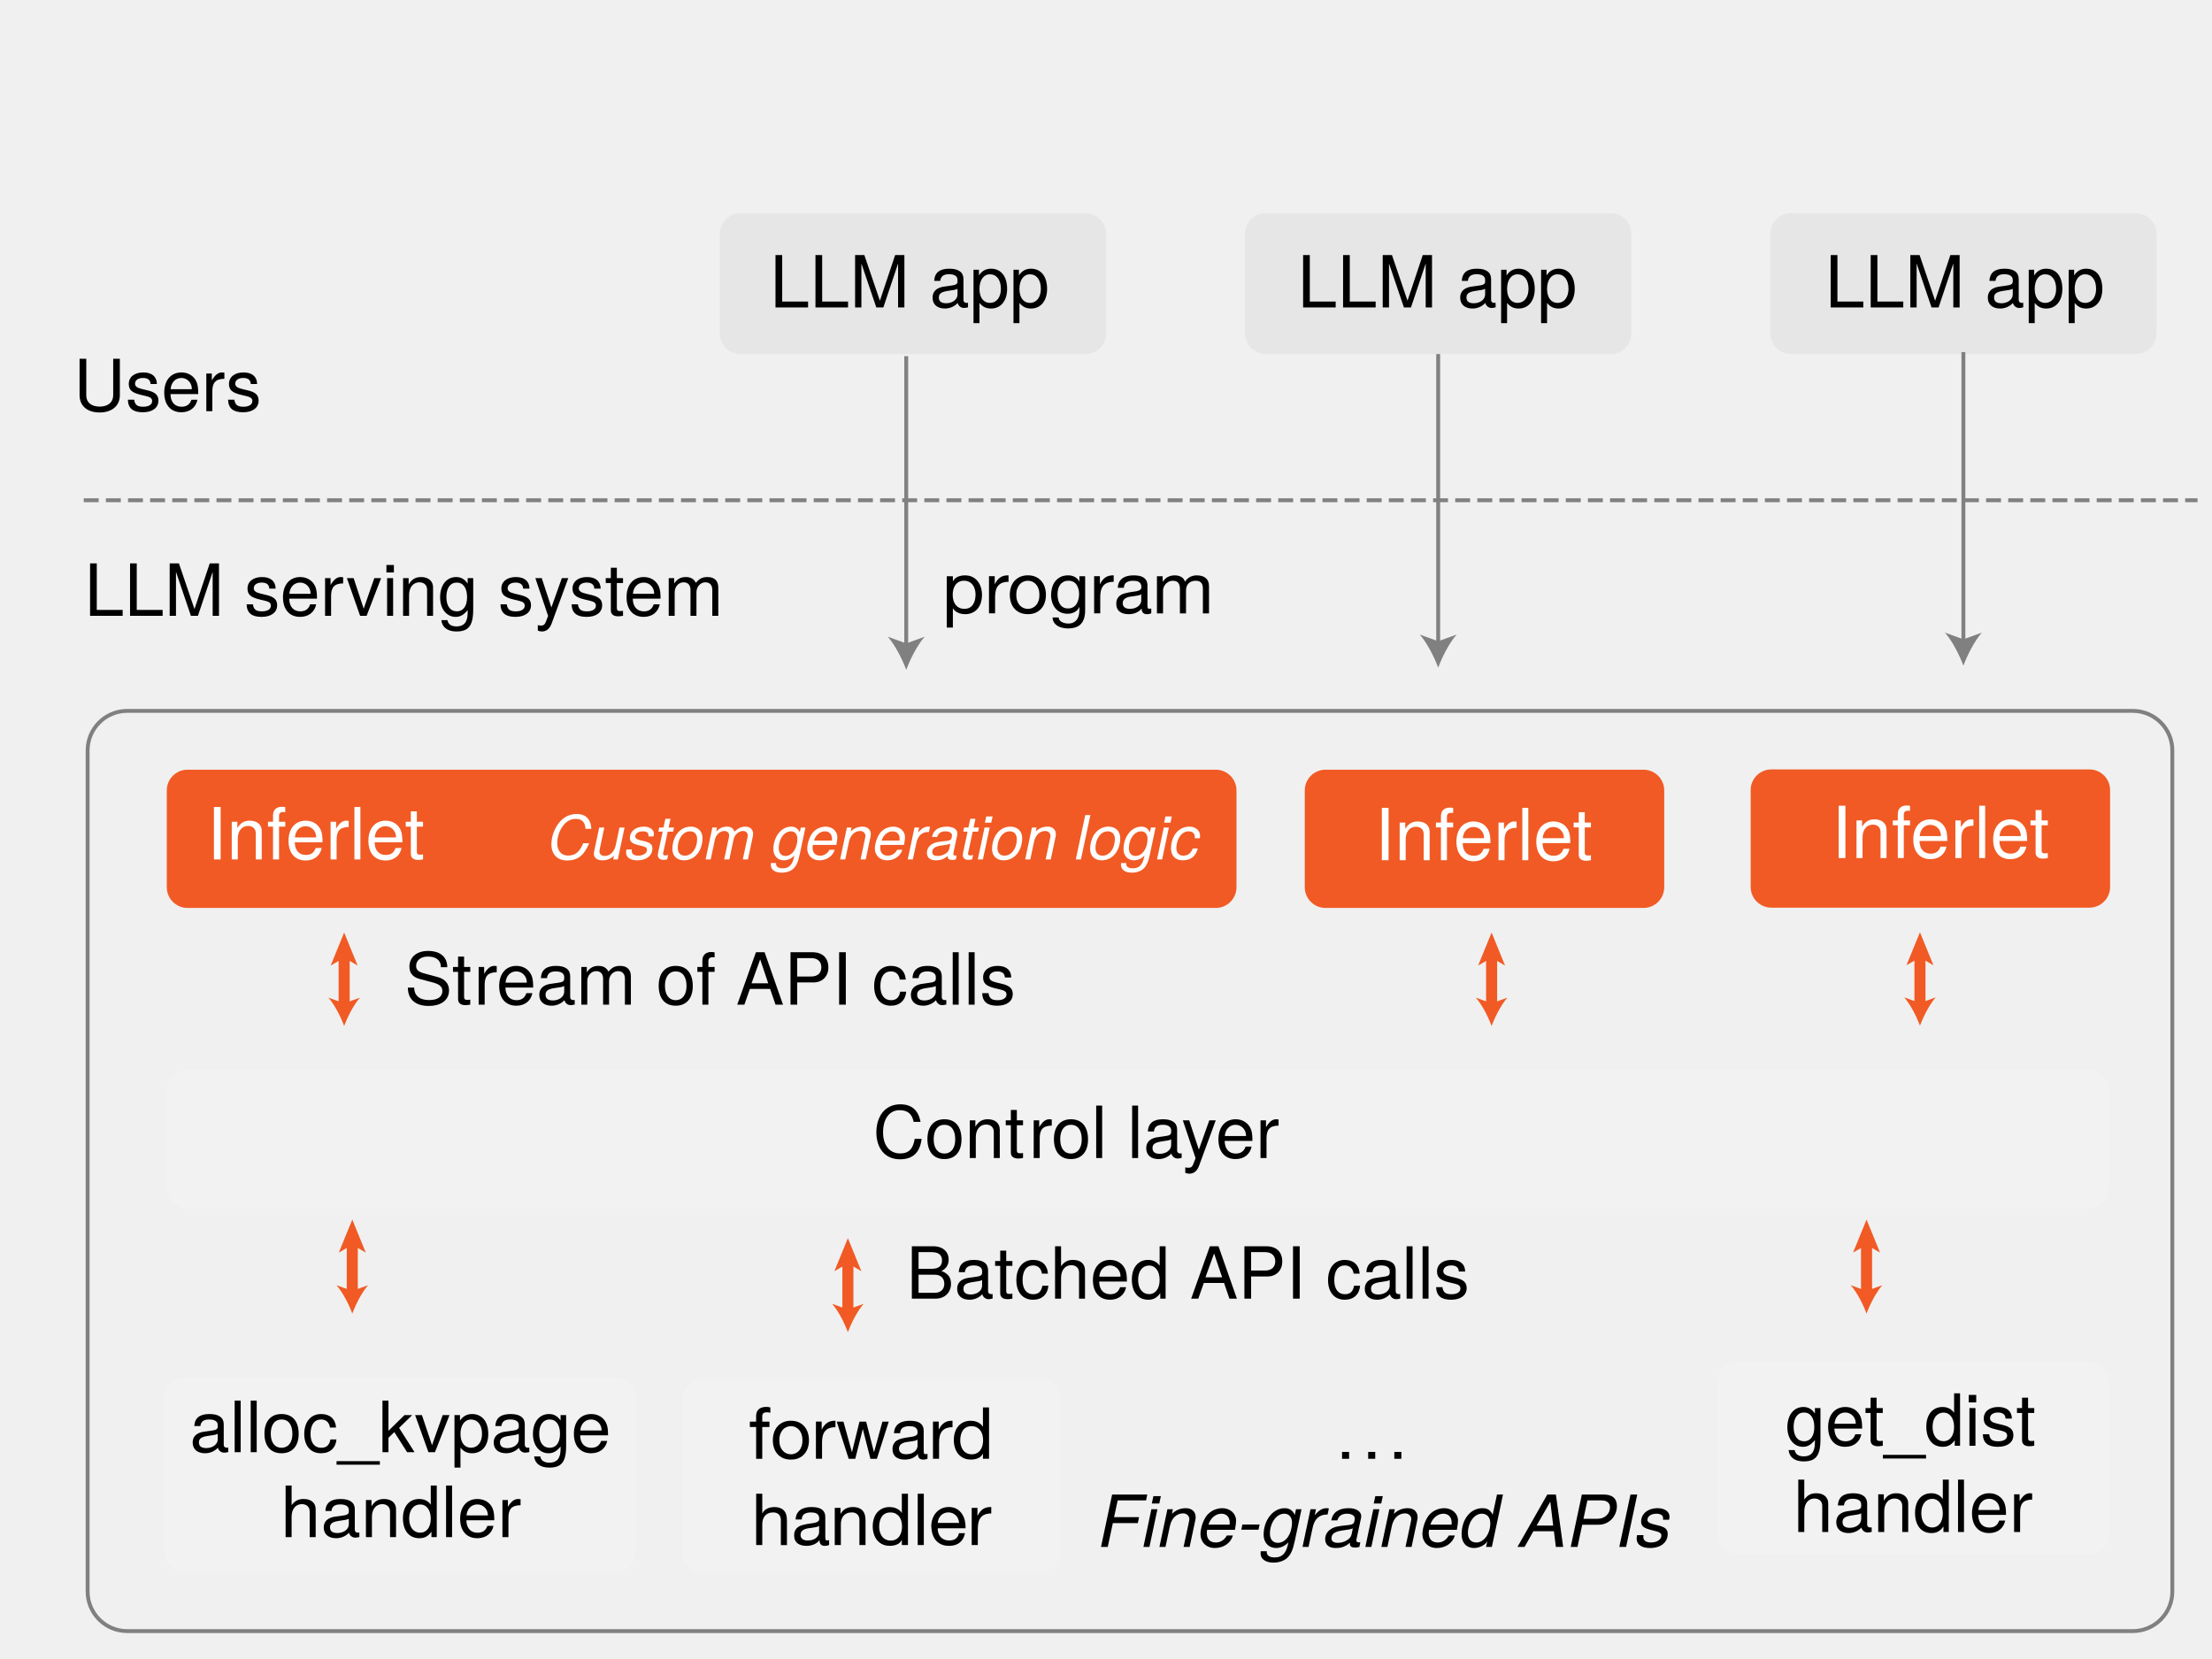
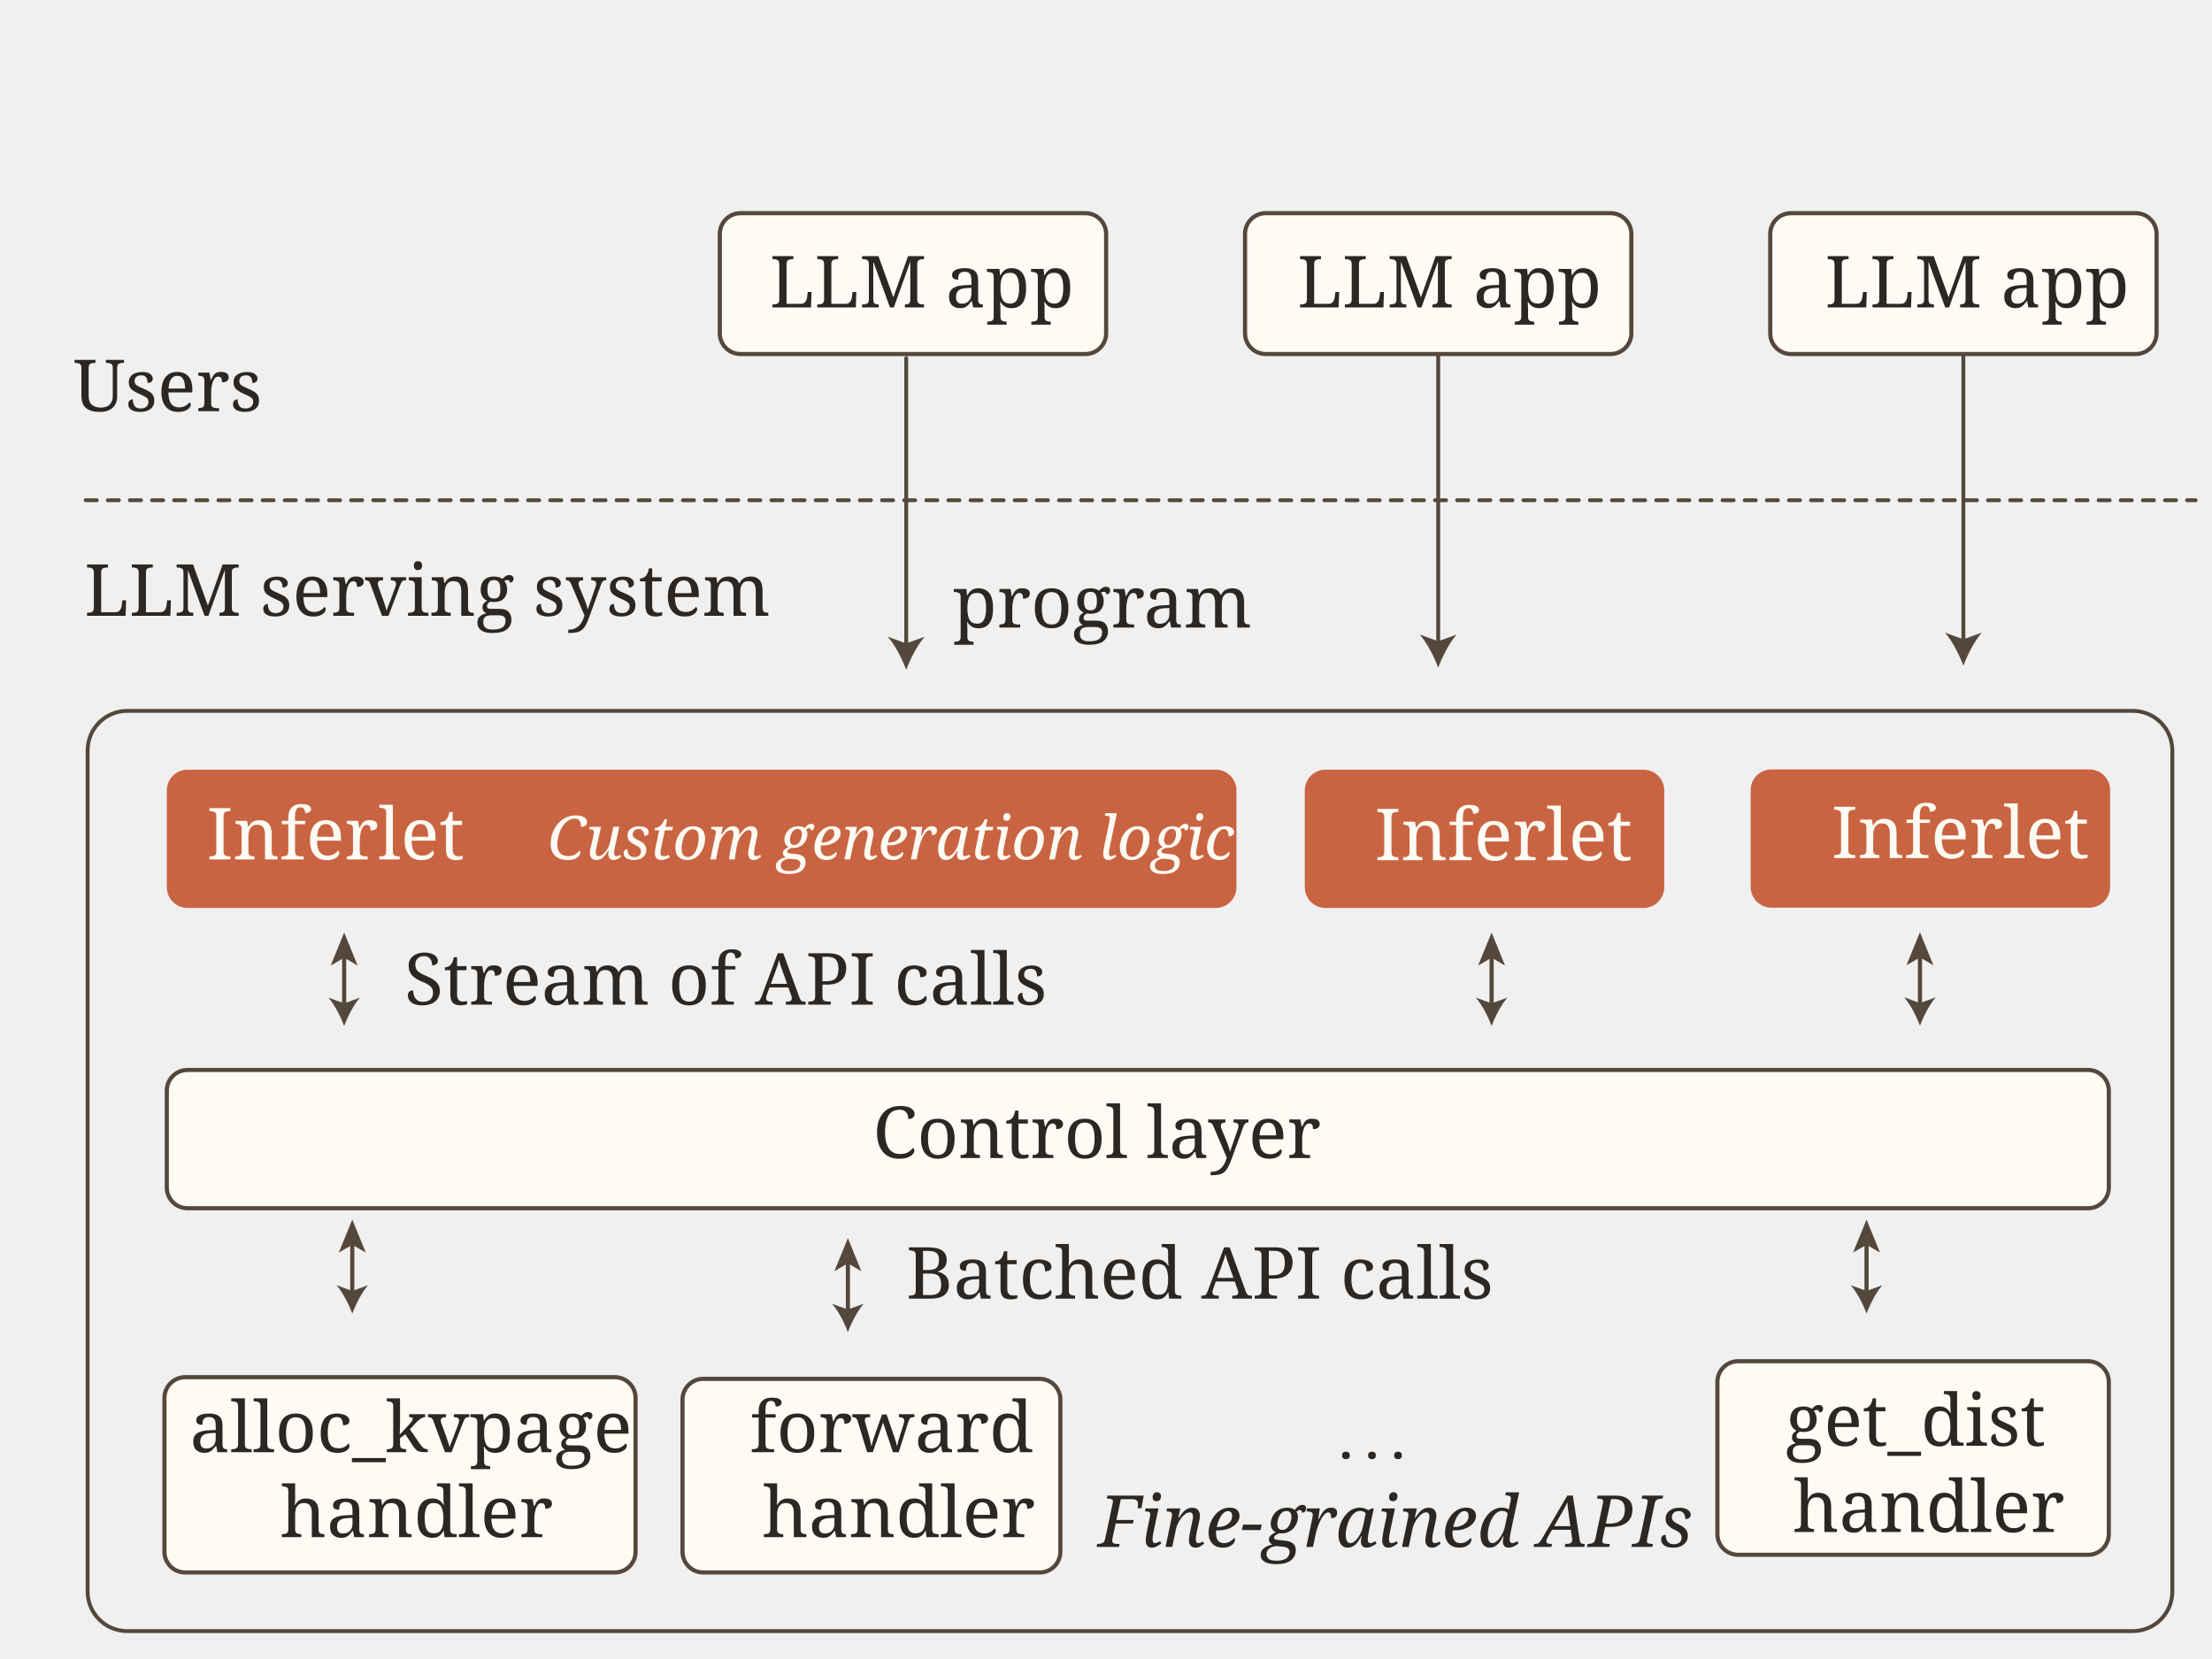
<svg xmlns="http://www.w3.org/2000/svg" id="Layer_1" data-name="Layer 1" viewBox="0 0 800 600">
  <defs>
    <style>
      .cls-1, .cls-2, .cls-3 {
-         font-family: HelveticaNeue, 'Helvetica Neue';
+         font-family: 'IBM Plex Serif', Charter, Georgia, serif;
      }

      .cls-1, .cls-2, .cls-4 {
        font-size: 26px;
      }

      .cls-1, .cls-5 {
-         fill: #fff;
+         fill: #fdfbf3;
+       }
+ 
+       .cls-2 {
+         fill: #2c2722;
      }

      .cls-6 {
-         stroke: #f15a24;
-         stroke-width: 4px;
+         stroke: #54473b;
+         stroke-width: 1.5px;
      }

      .cls-6, .cls-7, .cls-8 {
        fill: none;
-         stroke-linecap: square;
+         stroke-linecap: round;
        stroke-miterlimit: 10;
      }

      .cls-9 {
-         fill: #f15a24;
+         fill: #54473b;
+       }
+ 
+       .cls-orange {
+         fill: #c96442;
      }

      .cls-10 {
-         fill: gray;
+         fill: #54473b;
      }

      .cls-11 {
-         fill: #e6e6e6;
+         fill: #fdfbf3;
+         stroke: #54473b;
+         stroke-width: 1.5px;
      }

      .cls-3 {
+         fill: #2c2722;
        font-size: 25.61px;
      }

      .cls-7 {
        stroke-dasharray: 4;
      }

      .cls-7, .cls-8 {
-         stroke: gray;
+         stroke: #54473b;
        stroke-width: 1.4px;
      }

      .cls-12 {
-         font-family: Helvetica-Bold, Helvetica;
+         fill: #2c2722;
+         font-family: 'IBM Plex Serif', Charter, Georgia, serif;
        font-size: 17px;
        font-weight: 700;
      }

      .cls-13 {
        letter-spacing: 0em;
      }

      .cls-4, .cls-5 {
-         font-family: HelveticaNeue-LightItalic, 'Helvetica Neue';
+         font-family: 'IBM Plex Serif', Charter, Georgia, serif;
        font-style: italic;
-         font-weight: 300;
+         font-weight: 400;
+       }
+ 
+       .cls-4 {
+         fill: #2c2722;
      }

      .cls-14 {
-         fill: #f2f2f2;
+         fill: #fdfbf3;
+         stroke: #54473b;
+         stroke-width: 1.5px;
      }

      .cls-15 {
        letter-spacing: -.02em;
      }

      .cls-16 {
        letter-spacing: -.02em;
      }

      .cls-5 {
        font-size: 22px;
      }
    </style>
  </defs>
  <rect class="cls-11" x="450.28" y="77.1" width="139.72" height="50.94" rx="7.5" ry="7.5" />
  <rect class="cls-11" x="640.23" y="77.1" width="139.72" height="50.94" rx="7.5" ry="7.5" />
-   <g>
-     <path d="M344.62,208.4v1.82h.05c.36-.75.94-1.29,1.72-1.62.78-.34,1.64-.51,2.57-.51,1.04,0,1.95.19,2.72.57.77.38,1.41.9,1.92,1.55.51.65.9,1.4,1.16,2.25.26.85.39,1.75.39,2.7s-.13,1.85-.38,2.7c-.25.85-.63,1.59-1.14,2.22-.51.63-1.15,1.13-1.92,1.5-.77.36-1.67.55-2.69.55-.33,0-.7-.04-1.11-.1s-.81-.18-1.21-.34c-.4-.16-.78-.37-1.13-.64-.36-.27-.65-.6-.9-1h-.05v6.92h-2.21v-18.56h2.21ZM352.57,213.17c-.17-.6-.42-1.13-.75-1.6-.34-.47-.77-.84-1.3-1.12-.53-.28-1.15-.42-1.86-.42-.75,0-1.38.15-1.9.44-.52.29-.94.68-1.27,1.16-.33.48-.57,1.02-.71,1.62-.15.61-.22,1.22-.22,1.85,0,.66.08,1.3.23,1.91s.4,1.16.74,1.62.78.85,1.31,1.13c.54.29,1.19.43,1.95.43s1.4-.15,1.91-.44c.51-.29.92-.68,1.23-1.17.31-.49.54-1.04.68-1.66.14-.62.21-1.26.21-1.92,0-.62-.08-1.24-.25-1.83Z" />
-     <path d="M359.76,208.4v2.83h.05c.54-1.09,1.2-1.9,1.98-2.42.78-.52,1.77-.76,2.96-.73v2.34c-.88,0-1.64.12-2.26.36s-1.13.6-1.51,1.07c-.38.47-.66,1.04-.83,1.7-.17.67-.26,1.43-.26,2.3v5.98h-2.21v-13.44h2.08Z" />
-     <path d="M365.63,212.36c.28-.86.69-1.6,1.25-2.24s1.24-1.13,2.05-1.5c.82-.36,1.75-.55,2.81-.55s2.01.18,2.82.55c.81.36,1.49.86,2.04,1.5.55.63.97,1.38,1.25,2.24.28.86.42,1.78.42,2.77s-.14,1.91-.42,2.76c-.28.85-.69,1.59-1.25,2.22-.56.63-1.24,1.13-2.04,1.48-.81.36-1.75.53-2.82.53s-1.99-.18-2.81-.53c-.81-.36-1.5-.85-2.05-1.48s-.97-1.37-1.25-2.22c-.28-.85-.42-1.77-.42-2.76s.14-1.91.42-2.77ZM367.88,217.3c.22.63.52,1.16.9,1.59.38.42.83.75,1.34.98.51.22,1.05.34,1.62.34s1.11-.11,1.62-.34c.51-.23.96-.55,1.34-.98.38-.42.68-.95.9-1.59.22-.63.32-1.36.32-2.17s-.11-1.54-.32-2.17c-.22-.63-.52-1.17-.9-1.6-.38-.43-.83-.76-1.34-.99-.51-.23-1.05-.34-1.62-.34s-1.11.11-1.62.34c-.51.23-.96.55-1.34.99-.38.43-.68.97-.9,1.6s-.33,1.36-.33,2.17.11,1.54.33,2.17Z" />
-     <path d="M390.96,225.64c-1,1.09-2.58,1.64-4.73,1.64-.62,0-1.26-.07-1.91-.21-.65-.14-1.24-.36-1.77-.68-.53-.31-.97-.72-1.31-1.22-.35-.5-.54-1.12-.57-1.85h2.21c.02.4.14.74.38,1.01.23.28.52.5.86.68.34.17.71.3,1.1.38s.78.12,1.14.12c.73,0,1.34-.13,1.85-.38.5-.25.92-.6,1.25-1.04s.57-.97.71-1.6.22-1.31.22-2.05v-.88h-.05c-.38.83-.96,1.44-1.73,1.83-.77.39-1.59.58-2.46.58-1.01,0-1.88-.18-2.63-.55-.75-.36-1.37-.85-1.87-1.47-.5-.62-.88-1.33-1.13-2.16-.25-.82-.38-1.69-.38-2.61,0-.8.1-1.62.31-2.46.21-.84.55-1.6,1.04-2.29.49-.68,1.13-1.25,1.92-1.69.8-.44,1.78-.66,2.94-.66.85,0,1.63.19,2.34.56.71.37,1.26.93,1.66,1.68h.03v-1.92h2.08v12.3c0,2.2-.5,3.85-1.51,4.94ZM388.13,219.59c.51-.3.92-.7,1.23-1.2.31-.49.54-1.05.69-1.68.15-.62.22-1.25.22-1.87,0-.59-.07-1.17-.21-1.74-.14-.57-.36-1.09-.66-1.55-.3-.46-.7-.83-1.18-1.1-.49-.28-1.08-.42-1.77-.42s-1.32.13-1.82.4c-.5.27-.92.63-1.24,1.08-.32.45-.55.97-.7,1.56s-.22,1.21-.22,1.85c0,.61.06,1.21.18,1.82s.33,1.16.62,1.65.68.89,1.17,1.2c.49.3,1.09.46,1.82.46s1.35-.15,1.86-.46Z" />
-     <path d="M397.79,208.4v2.83h.05c.54-1.09,1.2-1.9,1.98-2.42.78-.52,1.77-.76,2.96-.73v2.34c-.88,0-1.64.12-2.26.36s-1.13.6-1.51,1.07c-.38.47-.66,1.04-.83,1.7-.17.67-.26,1.43-.26,2.3v5.98h-2.21v-13.44h2.08Z" />
-     <path d="M416.36,221.79c-.38.22-.91.34-1.59.34-.57,0-1.03-.16-1.36-.48-.34-.32-.51-.84-.51-1.57-.61.73-1.31,1.25-2.12,1.57-.81.32-1.68.48-2.61.48-.61,0-1.18-.07-1.73-.21-.55-.14-1.02-.36-1.42-.65-.4-.29-.71-.68-.95-1.16-.23-.48-.35-1.05-.35-1.73,0-.76.13-1.39.39-1.87.26-.49.6-.88,1.03-1.18.42-.3.91-.53,1.46-.69s1.11-.29,1.68-.39c.61-.12,1.18-.21,1.73-.27.55-.06,1.03-.15,1.44-.26.42-.11.74-.28.99-.49s.36-.53.36-.95c0-.48-.09-.88-.27-1.17-.18-.29-.42-.52-.7-.68-.29-.16-.61-.26-.96-.31-.36-.05-.71-.08-1.05-.08-.94,0-1.72.18-2.34.53-.62.36-.96,1.03-1.01,2.02h-2.21c.03-.83.21-1.53.52-2.11.31-.57.73-1.04,1.25-1.39.52-.36,1.11-.61,1.78-.77.67-.16,1.38-.23,2.14-.23.61,0,1.21.04,1.81.13.6.09,1.14.26,1.62.53.48.27.88.64,1.17,1.13.29.48.44,1.12.44,1.89v6.9c0,.52.03.9.09,1.14.06.24.26.36.61.36.19,0,.42-.03.68-.1v1.72ZM412.77,214.9c-.28.21-.64.36-1.09.45-.45.1-.92.17-1.42.23s-.99.13-1.5.21c-.5.08-.95.2-1.35.38-.4.17-.72.42-.98.74-.25.32-.38.75-.38,1.31,0,.36.07.67.22.92.15.25.34.45.57.61.23.16.51.27.82.34.31.07.64.1.99.1.73,0,1.35-.1,1.87-.3.52-.2.94-.45,1.27-.75s.57-.63.73-.98c.16-.35.23-.69.23-1v-2.25Z" />
-     <path d="M420.49,208.4v1.98h.05c1-1.53,2.45-2.29,4.34-2.29.83,0,1.59.17,2.26.52.68.35,1.15.94,1.43,1.77.45-.73,1.04-1.29,1.78-1.69.74-.4,1.55-.6,2.43-.6.68,0,1.29.07,1.83.22.55.15,1.01.38,1.4.69.39.31.69.71.91,1.21s.33,1.09.33,1.78v9.85h-2.21v-8.81c0-.42-.04-.81-.1-1.17-.07-.36-.2-.68-.39-.95s-.46-.48-.79-.64c-.34-.16-.78-.23-1.31-.23-1.09,0-1.95.31-2.57.94s-.94,1.46-.94,2.5v8.37h-2.21v-8.81c0-.43-.04-.83-.12-1.2-.08-.36-.21-.68-.4-.95-.19-.27-.45-.48-.77-.62-.32-.15-.73-.22-1.23-.22-.64,0-1.19.13-1.65.39s-.83.57-1.12.94c-.29.36-.49.74-.62,1.13-.13.39-.19.71-.19.97v8.37h-2.21v-13.44h2.08Z" />
-   </g>
+   <text class="cls-2" transform="translate(344.62 226.96)">
+     <tspan x="0" y="0">program</tspan>
+   </text>
  <path class="cls-10" d="M771.33,257.8c7.51,0,13.62,6.11,13.62,13.62v304.17c0,7.51-6.11,13.62-13.62,13.62H46.01c-7.51,0-13.62-6.11-13.62-13.62v-304.17c0-7.51,6.11-13.62,13.62-13.62h725.33M771.33,256.4H46.01c-8.3,0-15.02,6.72-15.02,15.02v304.17c0,8.3,6.72,15.02,15.02,15.02h725.33c8.3,0,15.02-6.72,15.02-15.02v-304.17c0-8.3-6.72-15.02-15.02-15.02h0Z" />
  <line class="cls-7" x1="30.99" y1="180.92" x2="794.07" y2="180.92" />
-   <rect class="cls-9" x="60.32" y="278.37" width="386.87" height="50" rx="7.5" ry="7.5" />
+   <rect class="cls-orange" x="60.32" y="278.37" width="386.87" height="50" rx="7.5" ry="7.5" />
  <text class="cls-1" transform="translate(74.78 310.82)">
    <tspan x="0" y="0">Inferlet</tspan>
  </text>
  <rect class="cls-14" x="60.32" y="386.97" width="702.36" height="50" rx="7.5" ry="7.5" />
  <text class="cls-2" transform="translate(315.7 418.81)">
-     <tspan x="0" y="0">Cont</tspan>
-     <tspan class="cls-16" x="56.34" y="0">r</tspan>
-     <tspan class="cls-13" x="64.53" y="0">ol layer</tspan>
+     <tspan x="0" y="0">Control layer</tspan>
  </text>
  <rect class="cls-14" x="59.47" y="498.08" width="170.39" height="70.63" rx="7.5" ry="7.5" />
  <text class="cls-3" transform="translate(68.58 525.2) scale(1.02 1)">
    <tspan x="0" y="0">alloc_kvpage</tspan>
    <tspan x="32.24" y="30.73">handler</tspan>
  </text>
  <rect class="cls-14" x="246.84" y="498.68" width="136.65" height="70.03" rx="7.5" ry="7.5" />
  <rect class="cls-14" x="621.12" y="492.31" width="141.56" height="70" rx="7.5" ry="7.5" />
-   <g>
-     <path d="M271.2,516.1v-1.95h2.26v-2c0-1.09.32-1.92.95-2.48s1.56-.85,2.77-.85c.21,0,.45.02.71.05.27.03.51.09.72.16v1.92c-.19-.07-.4-.12-.62-.14-.23-.03-.43-.04-.62-.04-.54,0-.95.1-1.25.31-.29.21-.44.61-.44,1.2v1.87h2.6v1.95h-2.6v11.49h-2.21v-11.49h-2.26Z" />
-     <path d="M279.93,518.12c.28-.86.69-1.6,1.25-2.24s1.24-1.13,2.05-1.5c.82-.36,1.75-.55,2.81-.55s2.01.18,2.82.55c.81.36,1.49.86,2.04,1.5.55.63.97,1.38,1.25,2.24.28.86.42,1.78.42,2.77s-.14,1.91-.42,2.76c-.28.85-.69,1.59-1.25,2.22-.56.63-1.24,1.13-2.04,1.48-.81.36-1.75.53-2.82.53s-1.99-.18-2.81-.53c-.81-.36-1.5-.85-2.05-1.48s-.97-1.37-1.25-2.22c-.28-.85-.42-1.77-.42-2.76s.14-1.91.42-2.77ZM282.18,523.06c.22.63.52,1.16.9,1.59.38.42.83.75,1.34.98.51.22,1.05.34,1.62.34s1.11-.11,1.62-.34c.51-.23.96-.55,1.34-.98.38-.42.68-.95.9-1.59.22-.63.32-1.36.32-2.17s-.11-1.54-.32-2.17c-.22-.63-.52-1.17-.9-1.6-.38-.43-.83-.76-1.34-.99-.51-.23-1.05-.34-1.62-.34s-1.11.11-1.62.34c-.51.23-.96.55-1.34.99-.38.43-.68.97-.9,1.6s-.33,1.36-.33,2.17.11,1.54.33,2.17Z" />
-     <path d="M297.17,514.15v2.83h.05c.54-1.09,1.2-1.9,1.98-2.42.78-.52,1.77-.76,2.96-.73v2.34c-.88,0-1.64.12-2.26.36s-1.13.6-1.51,1.07c-.38.47-.66,1.04-.83,1.7-.17.67-.26,1.43-.26,2.3v5.98h-2.21v-13.44h2.08Z" />
-     <path d="M314.8,527.59l-2.73-10.69h-.05l-2.7,10.69h-2.39l-4.32-13.44h2.44l3.04,11h.05l2.7-11h2.42l2.81,11h.05l3.02-11h2.29l-4.29,13.44h-2.34Z" />
-     <path d="M335.44,527.54c-.38.22-.91.34-1.59.34-.57,0-1.03-.16-1.37-.48-.34-.32-.51-.84-.51-1.57-.61.73-1.31,1.25-2.12,1.57-.81.32-1.68.48-2.61.48-.61,0-1.18-.07-1.73-.21s-1.02-.36-1.42-.65c-.4-.29-.71-.68-.95-1.16-.23-.48-.35-1.05-.35-1.73,0-.76.13-1.39.39-1.87s.6-.88,1.03-1.18c.42-.3.91-.53,1.46-.69s1.1-.29,1.68-.39c.61-.12,1.18-.21,1.73-.27.55-.06,1.03-.15,1.44-.26.42-.11.75-.28.99-.49.24-.22.36-.53.36-.95,0-.48-.09-.88-.27-1.17-.18-.29-.42-.52-.7-.68s-.61-.26-.96-.31c-.36-.05-.71-.08-1.05-.08-.94,0-1.72.18-2.34.53-.62.36-.96,1.03-1.01,2.02h-2.21c.04-.83.21-1.53.52-2.11.31-.57.73-1.04,1.25-1.39.52-.36,1.11-.61,1.78-.77.67-.16,1.38-.23,2.15-.23.61,0,1.21.04,1.81.13.6.09,1.14.26,1.62.53.49.27.88.64,1.17,1.13s.44,1.12.44,1.89v6.9c0,.52.03.9.09,1.14s.26.36.61.36c.19,0,.42-.03.68-.1v1.72ZM331.85,520.65c-.28.21-.64.36-1.09.45-.45.1-.92.17-1.42.23s-.99.13-1.5.21c-.5.08-.95.2-1.35.38-.4.17-.72.42-.97.74-.25.32-.38.75-.38,1.31,0,.36.07.67.22.92s.34.45.57.61.51.27.82.34c.31.07.64.1.99.1.73,0,1.35-.1,1.87-.3.52-.2.94-.45,1.27-.75.33-.3.57-.63.73-.98.16-.35.23-.69.23-1v-2.25Z" />
-     <path d="M339.5,514.15v2.83h.05c.54-1.09,1.2-1.9,1.98-2.42.78-.52,1.77-.76,2.96-.73v2.34c-.88,0-1.64.12-2.26.36s-1.13.6-1.51,1.07c-.38.47-.66,1.04-.83,1.7-.17.67-.26,1.43-.26,2.3v5.98h-2.21v-13.44h2.08Z" />
-     <path d="M355.49,527.59v-1.82h-.05c-.36.75-.94,1.28-1.72,1.61-.78.33-1.64.49-2.57.49-1.04,0-1.95-.19-2.72-.57-.77-.38-1.41-.89-1.92-1.53-.51-.64-.9-1.39-1.16-2.24s-.39-1.75-.39-2.7.12-1.85.38-2.7c.25-.85.63-1.59,1.14-2.22s1.15-1.14,1.92-1.51c.77-.37,1.67-.56,2.69-.56.35,0,.72.04,1.12.1.4.07.8.19,1.2.35s.78.38,1.13.65c.36.27.65.6.9,1h.05v-6.92h2.21v18.56h-2.21ZM347.54,522.82c.16.6.42,1.13.75,1.6s.77.84,1.3,1.12c.53.28,1.15.42,1.86.42s1.38-.15,1.9-.44.94-.68,1.27-1.16c.33-.48.57-1.02.71-1.62.15-.61.22-1.22.22-1.85,0-.66-.08-1.3-.23-1.91-.16-.62-.4-1.16-.74-1.62s-.78-.84-1.31-1.13-1.19-.43-1.95-.43-1.38.15-1.9.44c-.52.29-.94.69-1.25,1.17-.31.49-.54,1.04-.68,1.66s-.21,1.27-.21,1.92c0,.62.08,1.23.25,1.83Z" />
-     <path d="M275.69,540.23v7.1h.05c.17-.42.42-.77.73-1.05.31-.29.66-.52,1.05-.7.39-.18.8-.32,1.22-.4s.84-.13,1.24-.13c.88,0,1.62.12,2.21.36.59.24,1.07.58,1.43,1.01.36.43.62.95.77,1.55s.22,1.26.22,1.99v8.84h-2.21v-9.1c0-.83-.24-1.49-.73-1.98s-1.15-.73-2-.73c-.68,0-1.26.1-1.75.31s-.91.5-1.24.88c-.33.38-.58.83-.74,1.34-.17.51-.25,1.07-.25,1.68v7.59h-2.21v-18.56h2.21Z" />
-     <path d="M299.85,558.74c-.38.22-.91.34-1.59.34-.57,0-1.03-.16-1.36-.48-.34-.32-.51-.84-.51-1.57-.61.73-1.31,1.25-2.12,1.57-.81.32-1.68.48-2.61.48-.61,0-1.18-.07-1.73-.21-.55-.14-1.02-.36-1.42-.65-.4-.29-.71-.68-.95-1.16-.23-.48-.35-1.05-.35-1.73,0-.76.13-1.39.39-1.87.26-.49.6-.88,1.03-1.18.42-.3.91-.53,1.46-.69s1.11-.29,1.68-.39c.61-.12,1.18-.21,1.73-.27.55-.06,1.03-.15,1.44-.26.42-.11.74-.28.99-.49s.36-.53.36-.95c0-.48-.09-.88-.27-1.17-.18-.29-.42-.52-.7-.68-.29-.16-.61-.26-.96-.31-.36-.05-.71-.08-1.05-.08-.94,0-1.72.18-2.34.53-.62.36-.96,1.03-1.01,2.02h-2.21c.03-.83.21-1.53.52-2.11.31-.57.73-1.04,1.25-1.39.52-.36,1.11-.61,1.78-.77.67-.16,1.38-.23,2.14-.23.61,0,1.21.04,1.81.13.6.09,1.14.26,1.62.53.48.27.88.64,1.17,1.13.29.48.44,1.12.44,1.89v6.9c0,.52.03.9.09,1.14.06.24.26.36.61.36.19,0,.42-.03.68-.1v1.72ZM296.26,551.85c-.28.21-.64.36-1.09.45-.45.1-.92.17-1.42.23s-.99.13-1.5.21c-.5.08-.95.2-1.35.38-.4.17-.72.42-.98.74-.25.32-.38.75-.38,1.31,0,.36.07.67.22.92.15.25.34.45.57.61.23.16.51.27.82.34.31.07.64.1.99.1.73,0,1.35-.1,1.87-.3.52-.2.94-.45,1.27-.75s.57-.63.73-.98c.16-.35.23-.69.23-1v-2.25Z" />
-     <path d="M303.98,545.35v2.13h.05c.92-1.63,2.38-2.44,4.37-2.44.88,0,1.62.12,2.21.36.59.24,1.07.58,1.43,1.01.36.43.62.95.77,1.55s.22,1.26.22,1.99v8.84h-2.21v-9.1c0-.83-.24-1.49-.73-1.98-.49-.49-1.15-.73-2-.73-.68,0-1.26.1-1.75.31-.49.21-.91.5-1.24.88-.33.38-.58.83-.74,1.34-.17.51-.25,1.07-.25,1.68v7.59h-2.21v-13.44h2.08Z" />
-     <path d="M326.16,558.79v-1.82h-.05c-.36.75-.94,1.28-1.72,1.61s-1.64.49-2.57.49c-1.04,0-1.95-.19-2.72-.57s-1.41-.89-1.92-1.53c-.51-.64-.9-1.39-1.16-2.24s-.39-1.75-.39-2.7.12-1.85.38-2.7c.25-.85.63-1.59,1.14-2.22s1.15-1.14,1.92-1.51c.77-.37,1.67-.56,2.69-.56.35,0,.72.04,1.12.1.4.07.8.19,1.2.35.4.17.78.38,1.13.65.35.27.65.6.9,1h.05v-6.92h2.21v18.56h-2.21ZM318.22,554.02c.16.6.42,1.13.75,1.6s.77.84,1.3,1.12c.53.28,1.15.42,1.86.42s1.38-.15,1.9-.44c.52-.29.94-.68,1.27-1.16.33-.48.57-1.02.71-1.62.15-.61.22-1.22.22-1.85,0-.66-.08-1.3-.23-1.91-.16-.62-.4-1.16-.74-1.62s-.78-.84-1.31-1.13-1.19-.43-1.95-.43-1.38.15-1.9.44c-.52.29-.94.69-1.25,1.17-.31.49-.54,1.04-.68,1.66s-.21,1.27-.21,1.92c0,.62.08,1.23.25,1.83Z" />
-     <path d="M334.11,540.23v18.56h-2.21v-18.56h2.21Z" />
-     <path d="M347.06,557.94c-1.01.76-2.27,1.14-3.8,1.14-1.07,0-2.01-.17-2.79-.52-.79-.35-1.45-.83-1.99-1.46-.54-.62-.94-1.37-1.21-2.24-.27-.87-.42-1.81-.46-2.83,0-1.02.16-1.96.47-2.81.31-.85.75-1.59,1.31-2.21s1.23-1.11,2-1.46c.77-.35,1.62-.52,2.53-.52,1.2,0,2.19.25,2.98.74.79.49,1.42,1.12,1.9,1.88s.81,1.59.99,2.5c.18.9.25,1.76.22,2.57h-10.06c-.02.59.05,1.15.21,1.68s.41,1,.75,1.4.79.73,1.33.97c.54.24,1.17.36,1.9.36.94,0,1.7-.22,2.3-.65.6-.43.99-1.09,1.18-1.98h2.18c-.29,1.51-.94,2.64-1.95,3.41ZM346.53,549.3c-.2-.47-.47-.87-.81-1.21-.34-.34-.74-.61-1.2-.81-.46-.2-.97-.3-1.52-.3s-1.09.1-1.55.3-.85.47-1.18.82c-.33.35-.59.75-.78,1.21-.19.46-.3.95-.34,1.47h7.72c-.04-.52-.15-1.01-.35-1.48Z" />
-     <path d="M353.51,545.35v2.83h.05c.54-1.09,1.2-1.9,1.98-2.42.78-.52,1.77-.76,2.96-.73v2.34c-.88,0-1.64.12-2.26.36-.62.24-1.13.6-1.51,1.07-.38.47-.66,1.04-.83,1.7-.17.67-.26,1.43-.26,2.3v5.98h-2.21v-13.44h2.08Z" />
-   </g>
-   <rect class="cls-9" x="471.89" y="278.37" width="130" height="50" rx="7.5" ry="7.5" />
+   <text class="cls-3" transform="translate(271.2 525.2) scale(1.02 1)">
+     <tspan x="0" y="0">forward</tspan>
+     <tspan x="4.49" y="30.73">handler</tspan>
+   </text>
+   <rect class="cls-orange" x="471.89" y="278.37" width="130" height="50" rx="7.5" ry="7.5" />
  <text class="cls-1" transform="translate(497.17 311.11)">
    <tspan x="0" y="0">Inferlet</tspan>
  </text>
-   <rect class="cls-9" x="633.15" y="278.27" width="130" height="50" rx="7.5" ry="7.5" />
+   <rect class="cls-orange" x="633.15" y="278.27" width="130" height="50" rx="7.5" ry="7.5" />
  <text class="cls-1" transform="translate(662.4 310.34)">
    <tspan x="0" y="0">Inferlet</tspan>
  </text>
  <text class="cls-2" transform="translate(146.26 363.34)">
-     <tspan x="0" y="0">St</tspan>
-     <tspan class="cls-15" x="25.04" y="0">r</tspan>
-     <tspan x="33.23" y="0">eam of API calls</tspan>
+     <tspan x="0" y="0">Stream of API calls</tspan>
  </text>
  <text class="cls-2" transform="translate(327.74 469.68)">
    <tspan x="0" y="0">Batched API calls</tspan>
  </text>
  <text class="cls-5" transform="translate(198.03 310.82)">
    <tspan x="0" y="0">Custom generation logic</tspan>
  </text>
  <text class="cls-2" transform="translate(645.67 522.87)">
    <tspan x="0" y="0">get_dist</tspan>
    <tspan x="2.89" y="31.2">handler</tspan>
  </text>
  <text class="cls-12" transform="translate(484.28 527.59)">
    <tspan x="0" y="0">. . .</tspan>
  </text>
  <g>
    <line class="cls-6" x1="694.38" y1="345.64" x2="694.38" y2="363.72" />
    <polygon class="cls-9" points="694.38 337.16 689.5 349.1 694.38 346.27 699.25 349.1 694.38 337.16" />
    <path class="cls-9" d="M694.38,370.96c-1.26-3.41-3.42-7.64-5.71-10.26l5.71,2.06,5.71-2.06c-2.29,2.62-4.44,6.85-5.71,10.26Z" />
  </g>
  <g>
    <line class="cls-6" x1="539.46" y1="345.74" x2="539.46" y2="363.82" />
    <polygon class="cls-9" points="539.46 337.27 534.58 349.21 539.46 346.37 544.33 349.21 539.46 337.27" />
    <path class="cls-9" d="M539.46,371.07c-1.26-3.41-3.42-7.64-5.71-10.26l5.71,2.06,5.71-2.06c-2.29,2.62-4.44,6.85-5.71,10.26Z" />
  </g>
  <g>
    <line class="cls-6" x1="124.47" y1="345.74" x2="124.47" y2="363.82" />
    <polygon class="cls-9" points="124.47 337.27 119.59 349.21 124.47 346.37 129.35 349.21 124.47 337.27" />
    <path class="cls-9" d="M124.47,371.07c-1.26-3.41-3.42-7.64-5.71-10.26l5.71,2.06,5.71-2.06c-2.29,2.62-4.44,6.85-5.71,10.26Z" />
  </g>
  <g>
    <line class="cls-6" x1="127.41" y1="449.56" x2="127.41" y2="467.84" />
    <polygon class="cls-9" points="127.41 441.08 122.53 453.02 127.41 450.19 132.29 453.02 127.41 441.08" />
    <path class="cls-9" d="M127.41,475.08c-1.26-3.41-3.42-7.64-5.71-10.26l5.71,2.06,5.71-2.06c-2.29,2.62-4.44,6.85-5.71,10.26Z" />
  </g>
  <g>
    <line class="cls-6" x1="306.65" y1="456.27" x2="306.65" y2="474.55" />
    <polygon class="cls-9" points="306.65 447.8 301.77 459.74 306.65 456.9 311.52 459.74 306.65 447.8" />
    <path class="cls-9" d="M306.65,481.8c-1.26-3.41-3.42-7.64-5.71-10.26l5.71,2.06,5.71-2.06c-2.29,2.62-4.44,6.85-5.71,10.26Z" />
  </g>
  <g>
    <line class="cls-6" x1="675.06" y1="449.56" x2="675.06" y2="467.84" />
    <polygon class="cls-9" points="675.06 441.08 670.18 453.02 675.06 450.19 679.94 453.02 675.06 441.08" />
    <path class="cls-9" d="M675.06,475.08c-1.26-3.41-3.42-7.64-5.71-10.26l5.71,2.06,5.71-2.06c-2.29,2.62-4.44,6.85-5.71,10.26Z" />
  </g>
  <text class="cls-4" transform="translate(397.15 559.47)">
    <tspan x="0" y="0">Fine-grained APIs</tspan>
  </text>
  <rect class="cls-11" x="260.33" y="77.1" width="139.72" height="50.94" rx="7.5" ry="7.5" />
  <text class="cls-2" transform="translate(278.39 111.19)">
    <tspan x="0" y="0">LLM app</tspan>
  </text>
  <text class="cls-2" transform="translate(469.21 111.19)">
    <tspan x="0" y="0">LLM app</tspan>
  </text>
  <text class="cls-2" transform="translate(660.03 111.19)">
    <tspan x="0" y="0">LLM app</tspan>
  </text>
  <g>
    <line class="cls-8" x1="327.75" y1="129.52" x2="327.75" y2="233.81" />
    <path class="cls-10" d="M327.75,242.26c-1.48-3.98-3.99-8.91-6.66-11.97l6.66,2.41,6.66-2.41c-2.67,3.06-5.18,7.99-6.66,11.97Z" />
  </g>
  <g>
    <line class="cls-8" x1="520.14" y1="128.74" x2="520.14" y2="233.02" />
    <path class="cls-10" d="M520.14,241.47c-1.48-3.98-3.99-8.91-6.66-11.97l6.66,2.41,6.66-2.41c-2.67,3.06-5.18,7.99-6.66,11.97Z" />
  </g>
  <g>
    <line class="cls-8" x1="710.09" y1="128.04" x2="710.09" y2="232.32" />
    <path class="cls-10" d="M710.09,240.77c-1.48-3.98-3.99-8.91-6.66-11.97l6.66,2.41,6.66-2.41c-2.67,3.06-5.18,7.99-6.66,11.97Z" />
  </g>
  <text class="cls-2" transform="translate(30.5 222.71)">
    <tspan x="0" y="0">LLM serving system</tspan>
  </text>
  <text class="cls-2" transform="translate(26.58 148.71)">
    <tspan x="0" y="0">Users</tspan>
  </text>
</svg>
